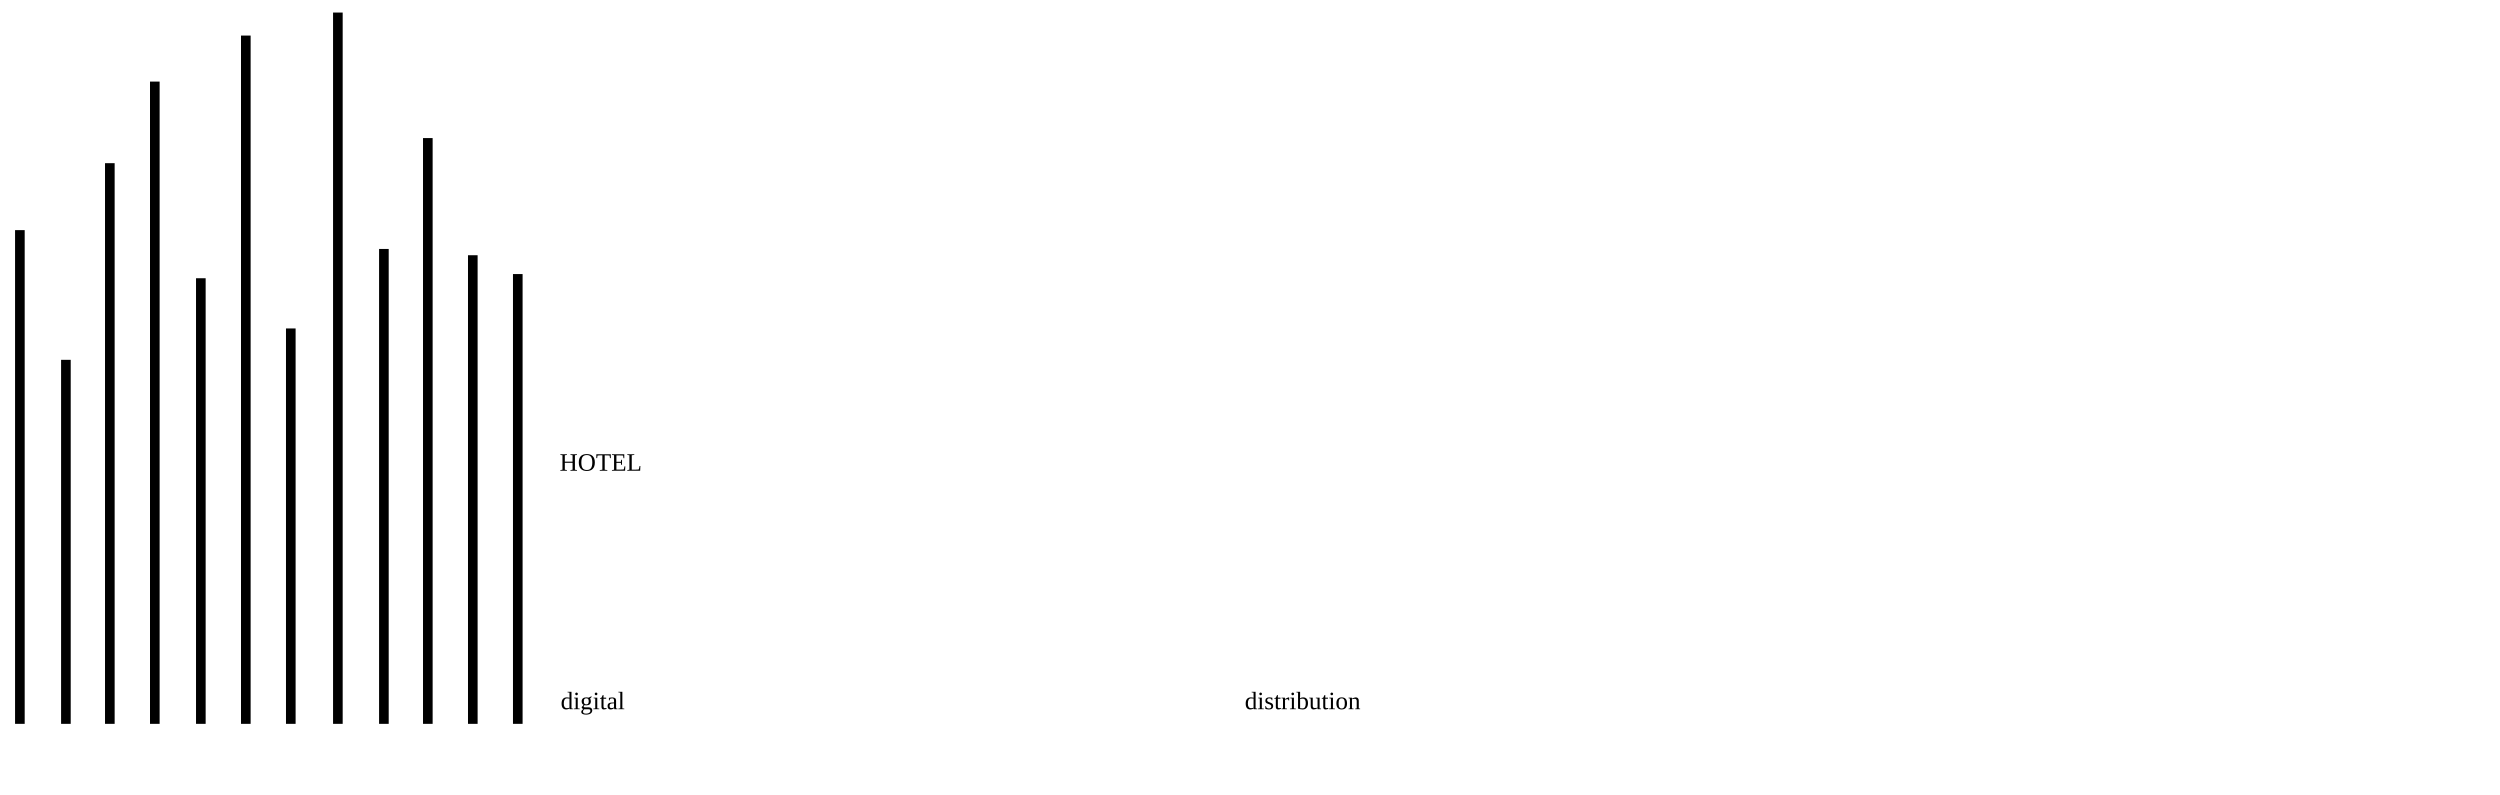
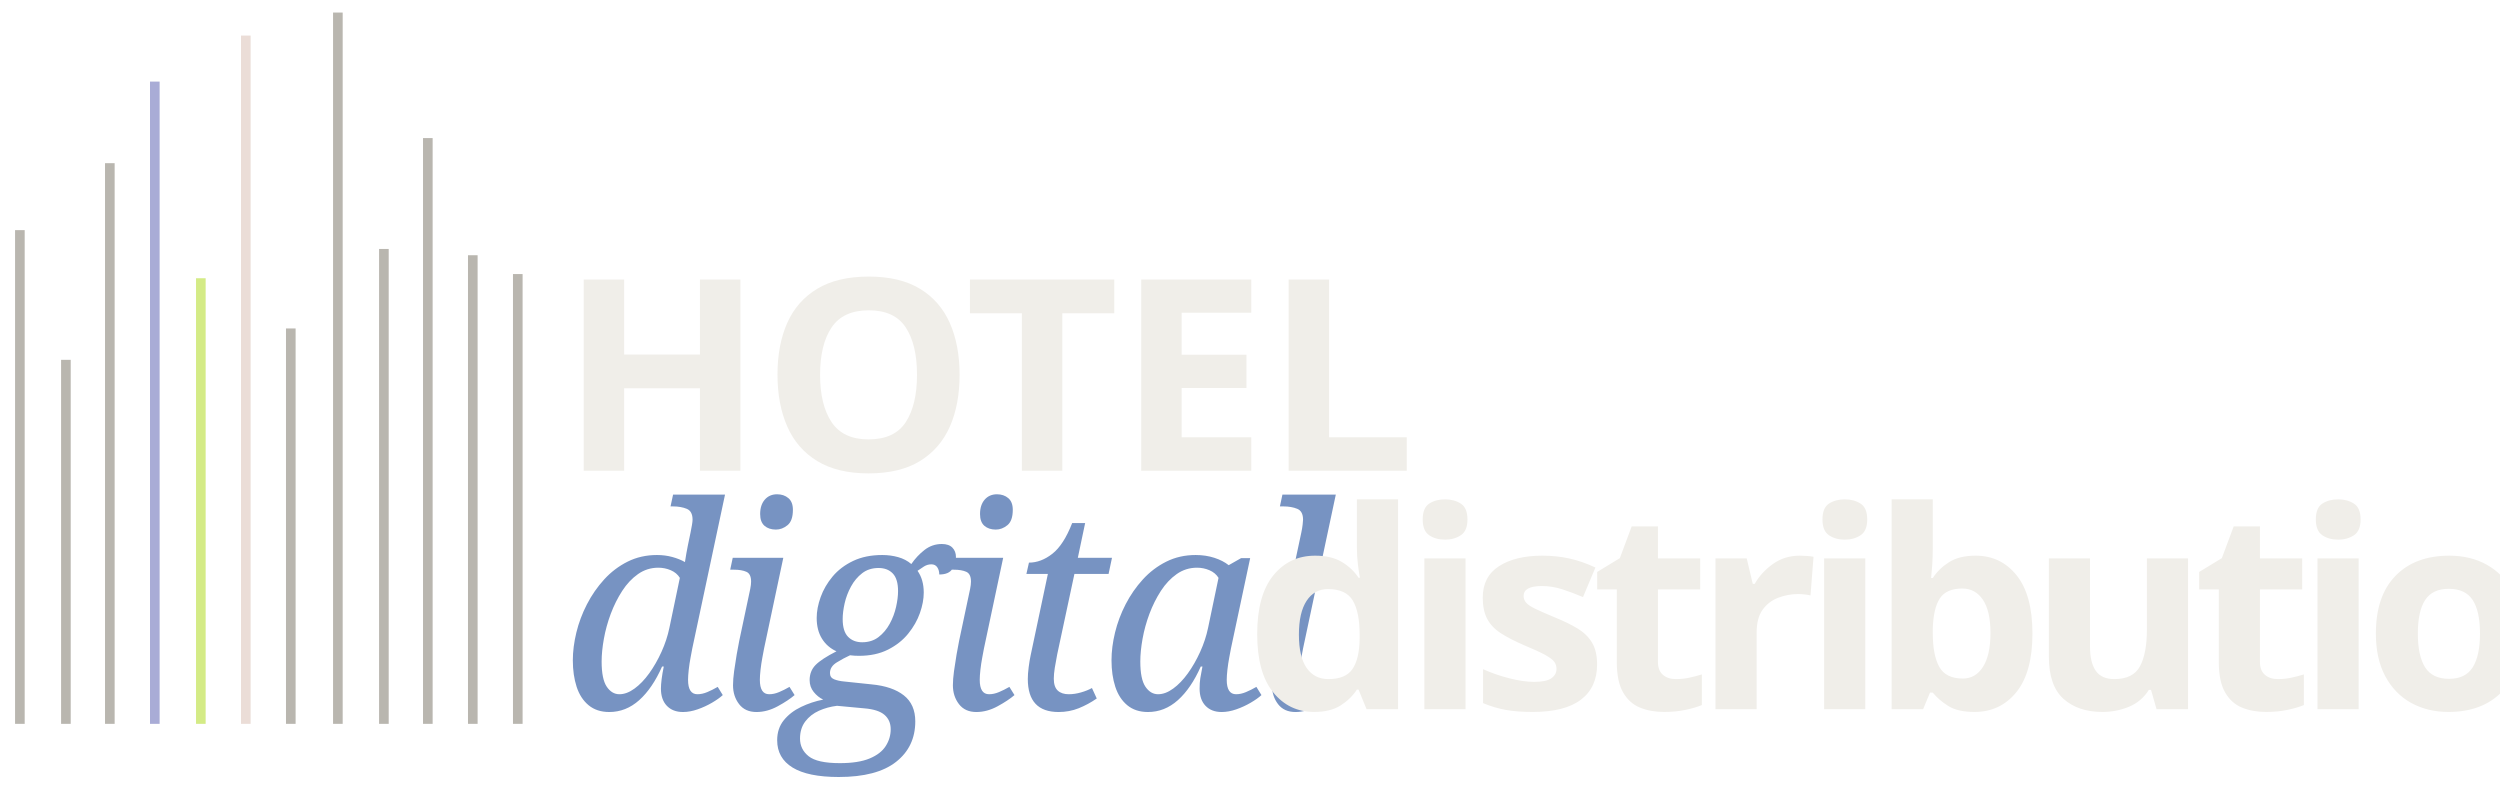
<svg xmlns="http://www.w3.org/2000/svg" role="img" aria-label="Hotel Digital Distribution" viewBox="0 0 1195 380">
+   <style>.lb{fill:#B9B6AF}.lb-lav{fill:#A9ACD6}.lb-lime{fill:#D4EB86}.lb-cipria{fill:#EBDDD7}.lt{fill:#F0EEE9;font-family:"Hanken Grotesk",system-ui,sans-serif;font-weight:700}.lt-h{font-size:128px;letter-spacing:-1.2px}.lt-s{font-size:132px;letter-spacing:-8px}.lt-d{fill:#7793C2;font-family:"Newsreader",Georgia,serif;font-style:italic;font-weight:400;font-size:135px;letter-spacing:-5.5px}</style>
  <rect class="lb" x="7.2" y="110" width="4.6" height="236" />
  <rect class="lb" x="29.2" y="172" width="4.6" height="174" />
  <rect class="lb" x="50.2" y="78" width="4.6" height="268" />
  <rect class="lb lb-lav" x="71.7" y="39" width="4.6" height="307" />
  <rect class="lb lb-lime" x="93.7" y="133" width="4.6" height="213" />
  <rect class="lb lb-cipria" x="115.2" y="17" width="4.6" height="329" />
  <rect class="lb" x="136.7" y="157" width="4.6" height="189" />
  <rect class="lb" x="159.2" y="6" width="4.6" height="340" />
  <rect class="lb" x="181.2" y="119" width="4.6" height="227" />
  <rect class="lb" x="202.2" y="66" width="4.6" height="280" />
  <rect class="lb" x="223.7" y="122" width="4.6" height="224" />
  <rect class="lb" x="245.2" y="131" width="4.6" height="215" />
  <text class="lt lt-h" x="267.5" y="225">HOTEL</text>
  <text class="lt-d" x="268" y="339">digital</text>
  <text class="lt lt-s" x="595" y="339">distribution</text>
</svg>
